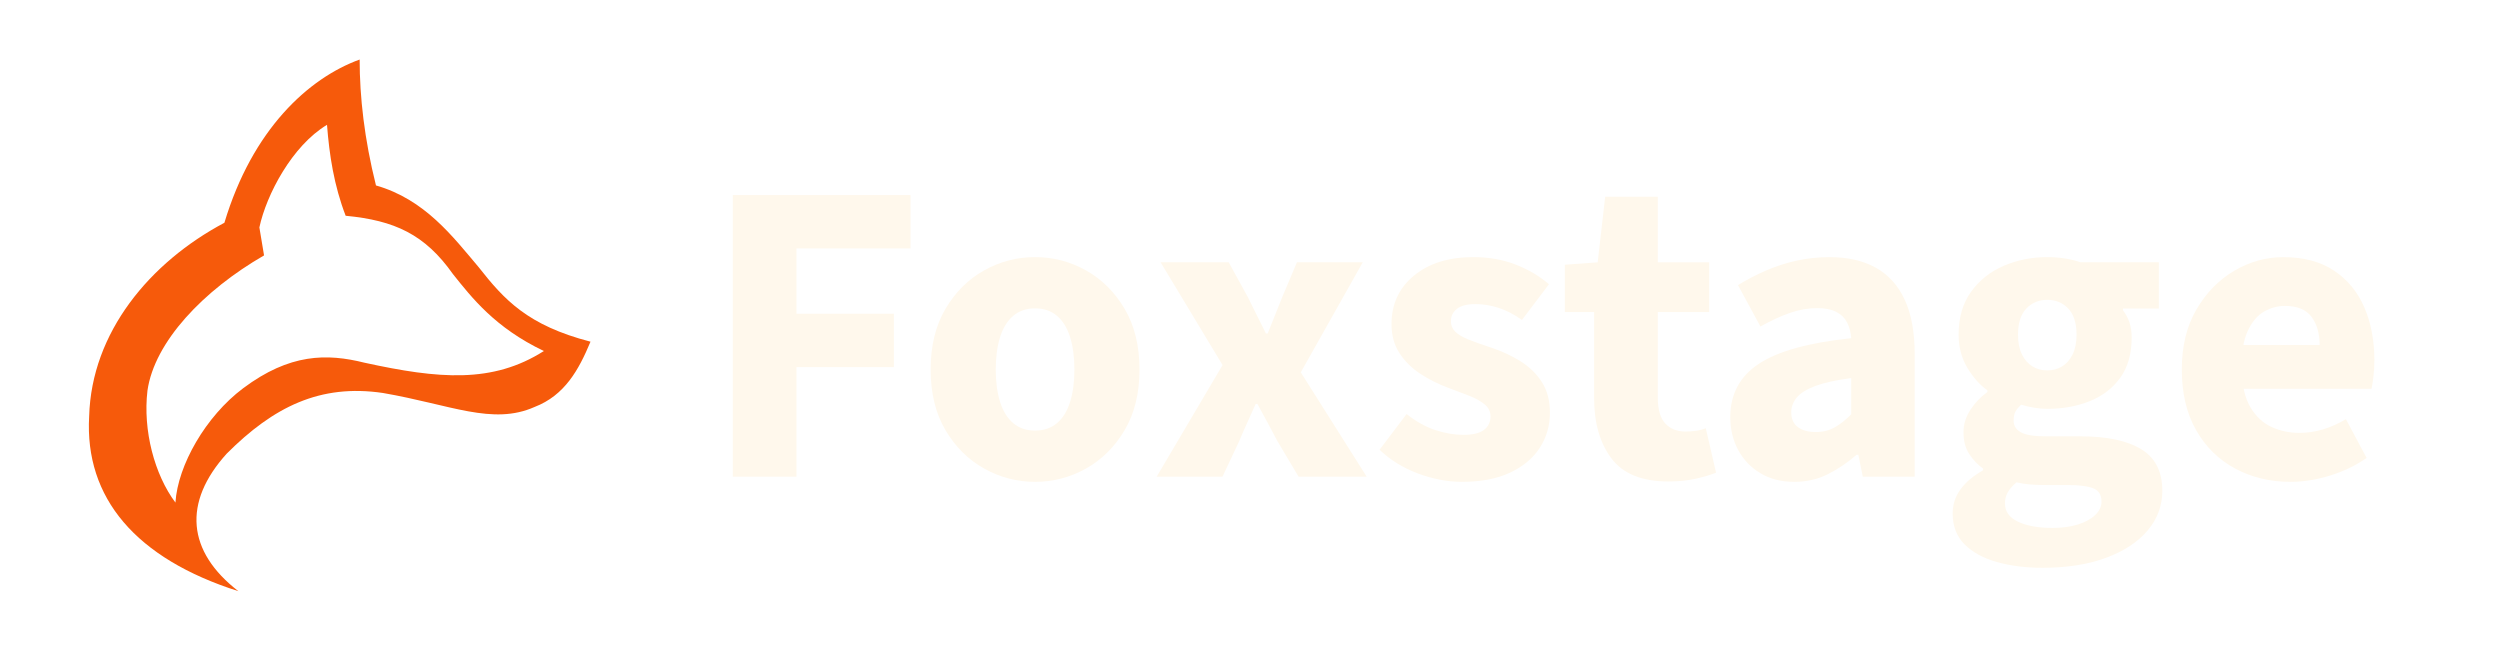
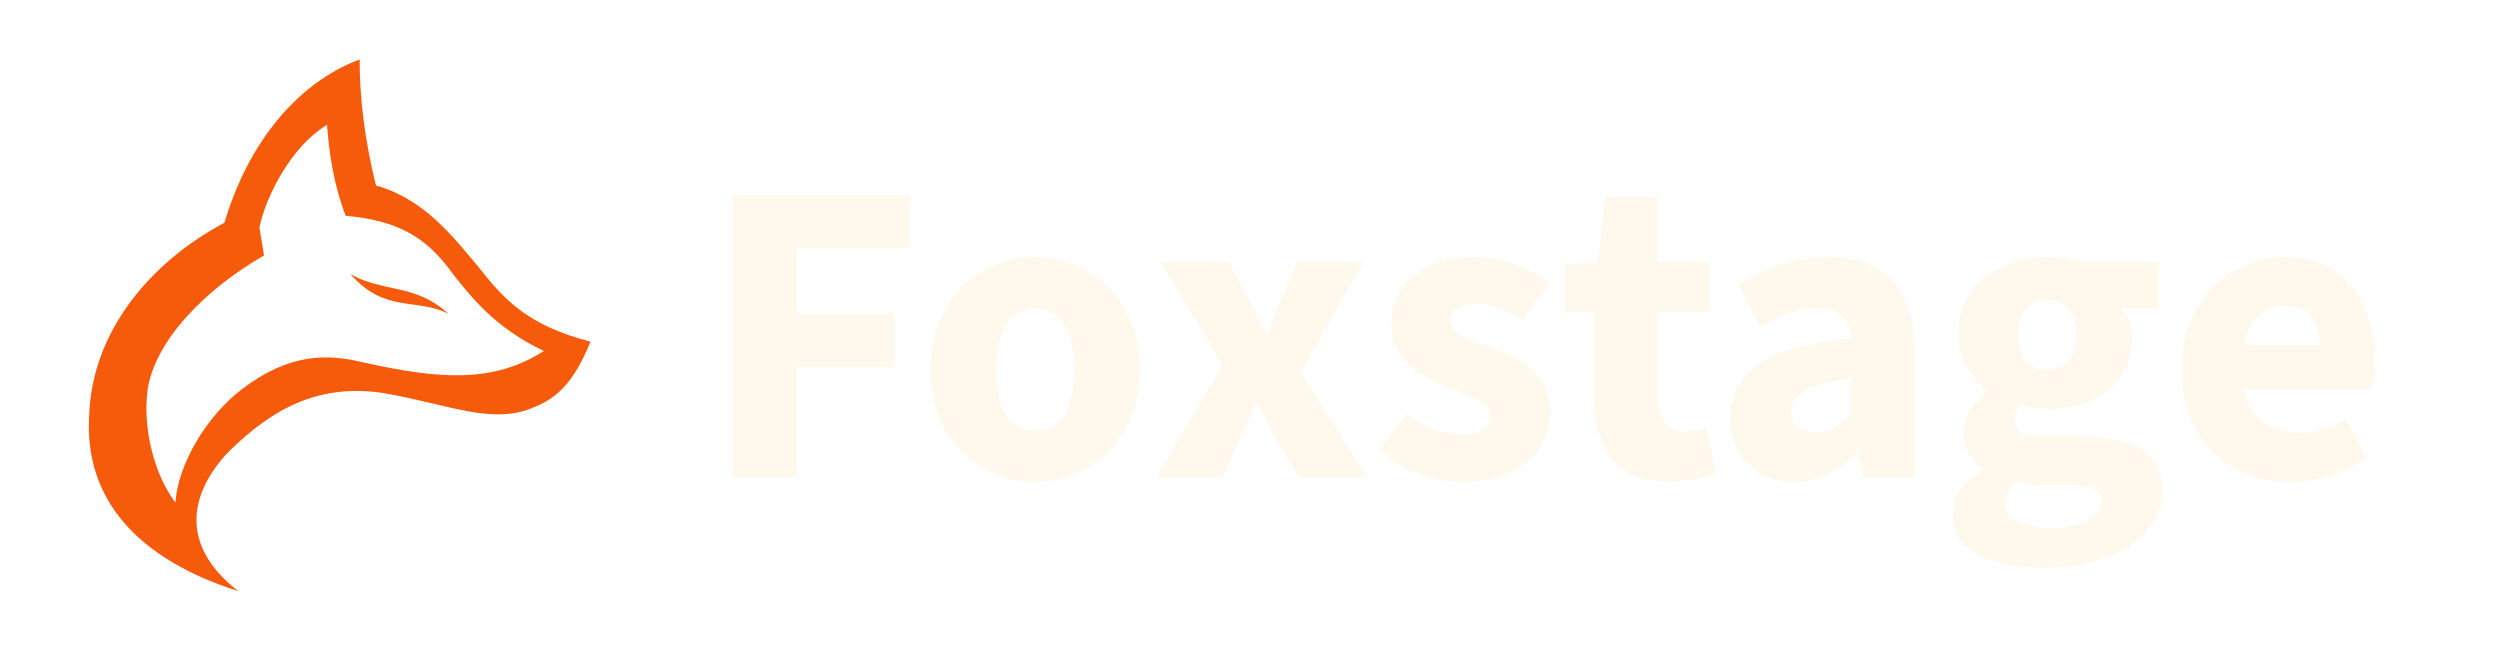
<svg xmlns="http://www.w3.org/2000/svg" viewBox="0 0 729.038 190" role="img" aria-labelledby="title">
-   <path d="M116 2 C94 10 70 32 58 72 C26 89 1 119 0 155 C-2 190 20 216 64 230 C42 213 40 192 59 171 C79 151 99 141 126 145 C155 150 173 159 191 151 C204 146 210 135 215 123 C188 116 178 105 167 91 C156 78 144 62 123 56 C118 36 116 18 116 2 Z M102 30 C87 39 76 60 73 74 L75 86 C49 101 28 123 25 144 C23 161 28 180 37 192 C38 176 50 155 66 143 C86 128 102 128 118 132 C150 139 173 141 195 127 C174 117 164 104 156 94 C144 77 131 71 110 69 C105 56 103 43 102 30 Z" fill="#F65A0B" fill-rule="evenodd" transform="translate(26 16) scale(0.68)" />
+   <g fill="#F65A0B" transform="translate(26 16) scale(0.68)">
+     <path d="M116 2 C94 10 70 32 58 72 C26 89 1 119 0 155 C-2 190 20 216 64 230 C42 213 40 192 59 171 C79 151 99 141 126 145 C155 150 173 159 191 151 C204 146 210 135 215 123 C188 116 178 105 167 91 C156 78 144 62 123 56 C118 36 116 18 116 2 Z M102 30 C87 39 76 60 73 74 L75 86 C49 101 28 123 25 144 C23 161 28 180 37 192 C38 176 50 155 66 143 C86 128 102 128 118 132 C150 139 173 141 195 127 C174 117 164 104 156 94 C144 77 131 71 110 69 C105 56 103 43 102 30 Z" fill-rule="evenodd" />
+     <path data-brand-eye="1.1" d="M112 94 C126 102 140 98 154 111 C140 104 127 111 112 94 Z" />
+   </g>
  <g fill="#FFF8EC" transform="translate(204 139) scale(0.126 -0.126)">
    <path d="M76.929 0V651.76H488.255V528.179H224.285V377.071H449.791V253.49H224.285V0Z" transform="translate(0 0)" />
    <path d="M277.536 -12Q214.768 -12 159.676 18.736Q104.584 49.472 70.228 107.532Q35.873 165.592 35.873 247.888Q35.873 330.36 70.228 388.508Q104.584 446.656 159.676 477.391Q214.768 508.127 277.536 508.127Q340.303 508.127 395.307 477.391Q450.311 446.656 484.755 388.508Q519.199 330.36 519.199 247.888Q519.199 165.592 484.755 107.532Q450.311 49.472 395.307 18.736Q340.303 -12 277.536 -12ZM277.536 106.637Q307.936 106.637 328.337 123.926Q348.738 141.214 358.642 173.086Q368.546 204.959 368.546 247.888Q368.546 290.816 358.642 322.777Q348.738 354.738 328.337 372.114Q307.936 389.49 277.536 389.49Q247.135 389.49 226.822 372.114Q206.51 354.738 196.517 322.777Q186.525 290.816 186.525 247.888Q186.525 204.959 196.517 173.086Q206.51 141.214 226.822 123.926Q247.135 106.637 277.536 106.637Z" transform="translate(499 0)" />
    <path d="M14 0 166.464 258.24 23.056 496.127H180.652L224.75 415.918Q235.102 395.27 245.718 373.71Q256.334 352.15 266.862 331.326H270.862Q279.094 352.15 287.886 373.71Q296.678 395.27 304.734 415.918L338.592 496.127H490.892L347.484 241.408L499.948 0H342.352L293.551 81.97Q282.199 103.322 270.495 125.322Q258.791 147.322 247.086 168.322H243.086Q233.854 147.322 223.974 125.734Q214.094 104.146 204.862 81.97L166.3 0Z" transform="translate(1044 0)" />
    <path d="M211.296 -12Q161.712 -12 109.972 7.236Q58.232 26.472 20.816 62.24L83.311 144.862Q117.431 118.214 150.871 107.482Q184.311 96.75 214.944 96.75Q247.753 96.75 262.685 108.386Q277.618 120.023 277.618 139.423Q277.618 155.768 264.474 166.88Q251.329 177.992 229.597 186.637Q207.865 195.281 180.689 205.281Q145.337 218.281 115.281 237.989Q85.225 257.697 66.844 285.992Q48.464 314.288 48.464 352.816Q48.464 422.592 100.56 465.36Q152.656 508.127 238.015 508.127Q291.847 508.127 336.558 490.508Q381.27 472.888 412.862 445.296L350.367 362.674Q323.071 382.146 296.071 390.762Q269.071 399.378 242.607 399.378Q213.918 399.378 199.926 388.417Q185.933 377.457 185.933 359.76Q185.933 345.592 195.753 335.744Q205.573 325.895 226.13 317.515Q246.686 309.135 278.158 298.959Q316.158 286.431 347.39 266.811Q378.622 247.191 396.854 218.219Q415.086 189.247 415.086 148.015Q415.086 103.127 391.731 66.948Q368.375 30.768 323.075 9.384Q277.775 -12 211.296 -12Z" transform="translate(1553 0)" />
    <path d="M256.079 -11.12Q164.36 -11.12 124.38 42.3Q84.4 95.72 84.4 181.439V380.961H16.64V490.48L92.64 496.04L110 647.8H231.758V496.04H350.599V380.961H231.758V183.119Q231.758 141.239 249.318 122.819Q266.878 104.399 295.719 104.399Q308.159 104.399 320.319 106.119Q332.479 107.839 342.799 112.159L366.599 9.32Q347.599 1.44 319.359 -4.84Q291.119 -11.12 256.079 -11.12Z" transform="translate(1986 0)" />
    <path d="M189.76 -12Q144.52 -12 111.24 7.96Q77.96 27.92 59.74 61.82Q41.52 95.72 41.52 137.6Q41.52 217.8 107.94 261.42Q174.361 305.04 321.441 320.48Q319.881 341.56 311.661 357.24Q303.441 372.921 286.461 381.501Q269.481 390.081 242.64 390.081Q211.68 390.081 179.7 379.041Q147.72 368.001 111.36 347.441L59.28 443.36Q90.76 462.6 125.0 477.38Q159.24 492.16 195.8 500.1Q232.36 508.04 271.36 508.04Q334.6 508.04 378.459 483.54Q422.319 459.04 445.339 409.3Q468.359 359.56 468.359 283.28V0H348.161L337.921 50.64H333.921Q302.161 23.2 267.12 5.6Q232.08 -12 189.76 -12ZM239.199 103.279Q264.16 103.279 283.22 114.099Q302.28 124.919 321.441 144.319V228.161Q269 221.28 238.679 209.96Q208.359 198.64 195.499 183.22Q182.638 167.8 182.638 148.959Q182.638 125.799 198.159 114.539Q213.679 103.279 239.199 103.279Z" transform="translate(2344 0)" />
    <path d="M241.76 -210.929Q184.056 -210.929 136.76 -197.637Q89.464 -184.344 61.844 -156.816Q34.225 -129.288 34.225 -85.168Q34.225 -53.992 52.489 -29.172Q70.753 -4.352 104.577 14.704V18.704Q85.753 32.176 72.517 52.412Q59.281 72.648 59.281 102.944Q59.281 130.176 75.309 154.736Q91.337 179.296 114.577 195.888V199.888Q88.457 218.24 68.221 251.916Q47.985 285.592 47.985 328.592Q47.985 388.127 76.989 428.187Q105.992 468.247 152.88 488.187Q199.768 508.127 253.184 508.127Q274.008 508.127 293.715 505.039Q313.423 501.951 330.015 496.127H511.438V389.026H428.397V385.026Q438.39 371.97 443.442 356.625Q448.495 341.281 448.495 322Q448.495 265.76 422.375 229.32Q396.255 192.88 351.839 174.912Q307.423 156.944 253.184 156.944Q239.599 156.944 224.603 159.236Q209.607 161.528 192.607 166.584Q184.023 158.528 179.674 150.916Q175.326 143.303 175.326 129.663Q175.326 111.727 192.354 102.526Q209.382 93.326 249.551 93.326H330.008Q421.543 93.326 470.491 63.618Q519.438 33.91 519.438 -32.801Q519.438 -84.337 485.435 -124.545Q451.431 -164.753 389.159 -187.841Q326.888 -210.929 241.76 -210.929ZM253.184 245.918Q272.528 245.918 287.697 255.266Q302.865 264.615 311.889 283.019Q320.914 301.423 320.914 328.592Q320.914 368.873 301.689 389.069Q282.464 409.266 253.184 409.266Q223.903 409.266 204.678 389.069Q185.454 368.873 185.454 328.592Q185.454 301.423 194.478 283.019Q203.502 264.615 218.671 255.266Q233.839 245.918 253.184 245.918ZM265.184 -118.659Q298.288 -118.659 323.721 -110.782Q349.153 -102.906 363.914 -88.974Q378.674 -75.041 378.674 -57.873Q378.674 -34 359.062 -26.712Q339.449 -19.423 303.049 -19.423H251.551Q226.127 -19.423 210.363 -17.835Q194.599 -16.247 182.015 -13.071Q168.262 -24.712 161.738 -36.32Q155.214 -47.929 155.214 -61.745Q155.214 -89.97 185.53 -104.314Q215.847 -118.659 265.184 -118.659Z" transform="translate(2866 0)" />
    <path d="M287.36 -12Q216.12 -12 158.94 18.78Q101.76 49.56 68.64 107.62Q35.52 165.68 35.52 248.24Q35.52 328.8 69.36 386.86Q103.2 444.92 156.88 476.48Q210.56 508.04 270.24 508.04Q341.16 508.04 388.119 476.64Q435.079 445.24 458.139 391.34Q481.199 337.44 481.199 270Q481.199 250.64 479.139 232.56Q477.079 214.481 474.639 203.28H149.518L148.399 304.72H354.561Q354.561 344.28 335.881 369.741Q317.2 395.201 273.36 395.201Q249.28 395.201 226.139 382.161Q202.999 369.121 188.019 337.041Q173.039 304.96 174.159 248.24Q175.279 191.92 194.719 159.899Q214.159 127.879 244.079 114.579Q273.999 101.279 306.959 101.279Q335.6 101.279 362.42 109.439Q389.24 117.599 415.36 133.039L463.199 43.36Q425.839 17.12 378.7 2.56Q331.56 -12 287.36 -12Z" transform="translate(3395 0)" />
  </g>
</svg>
